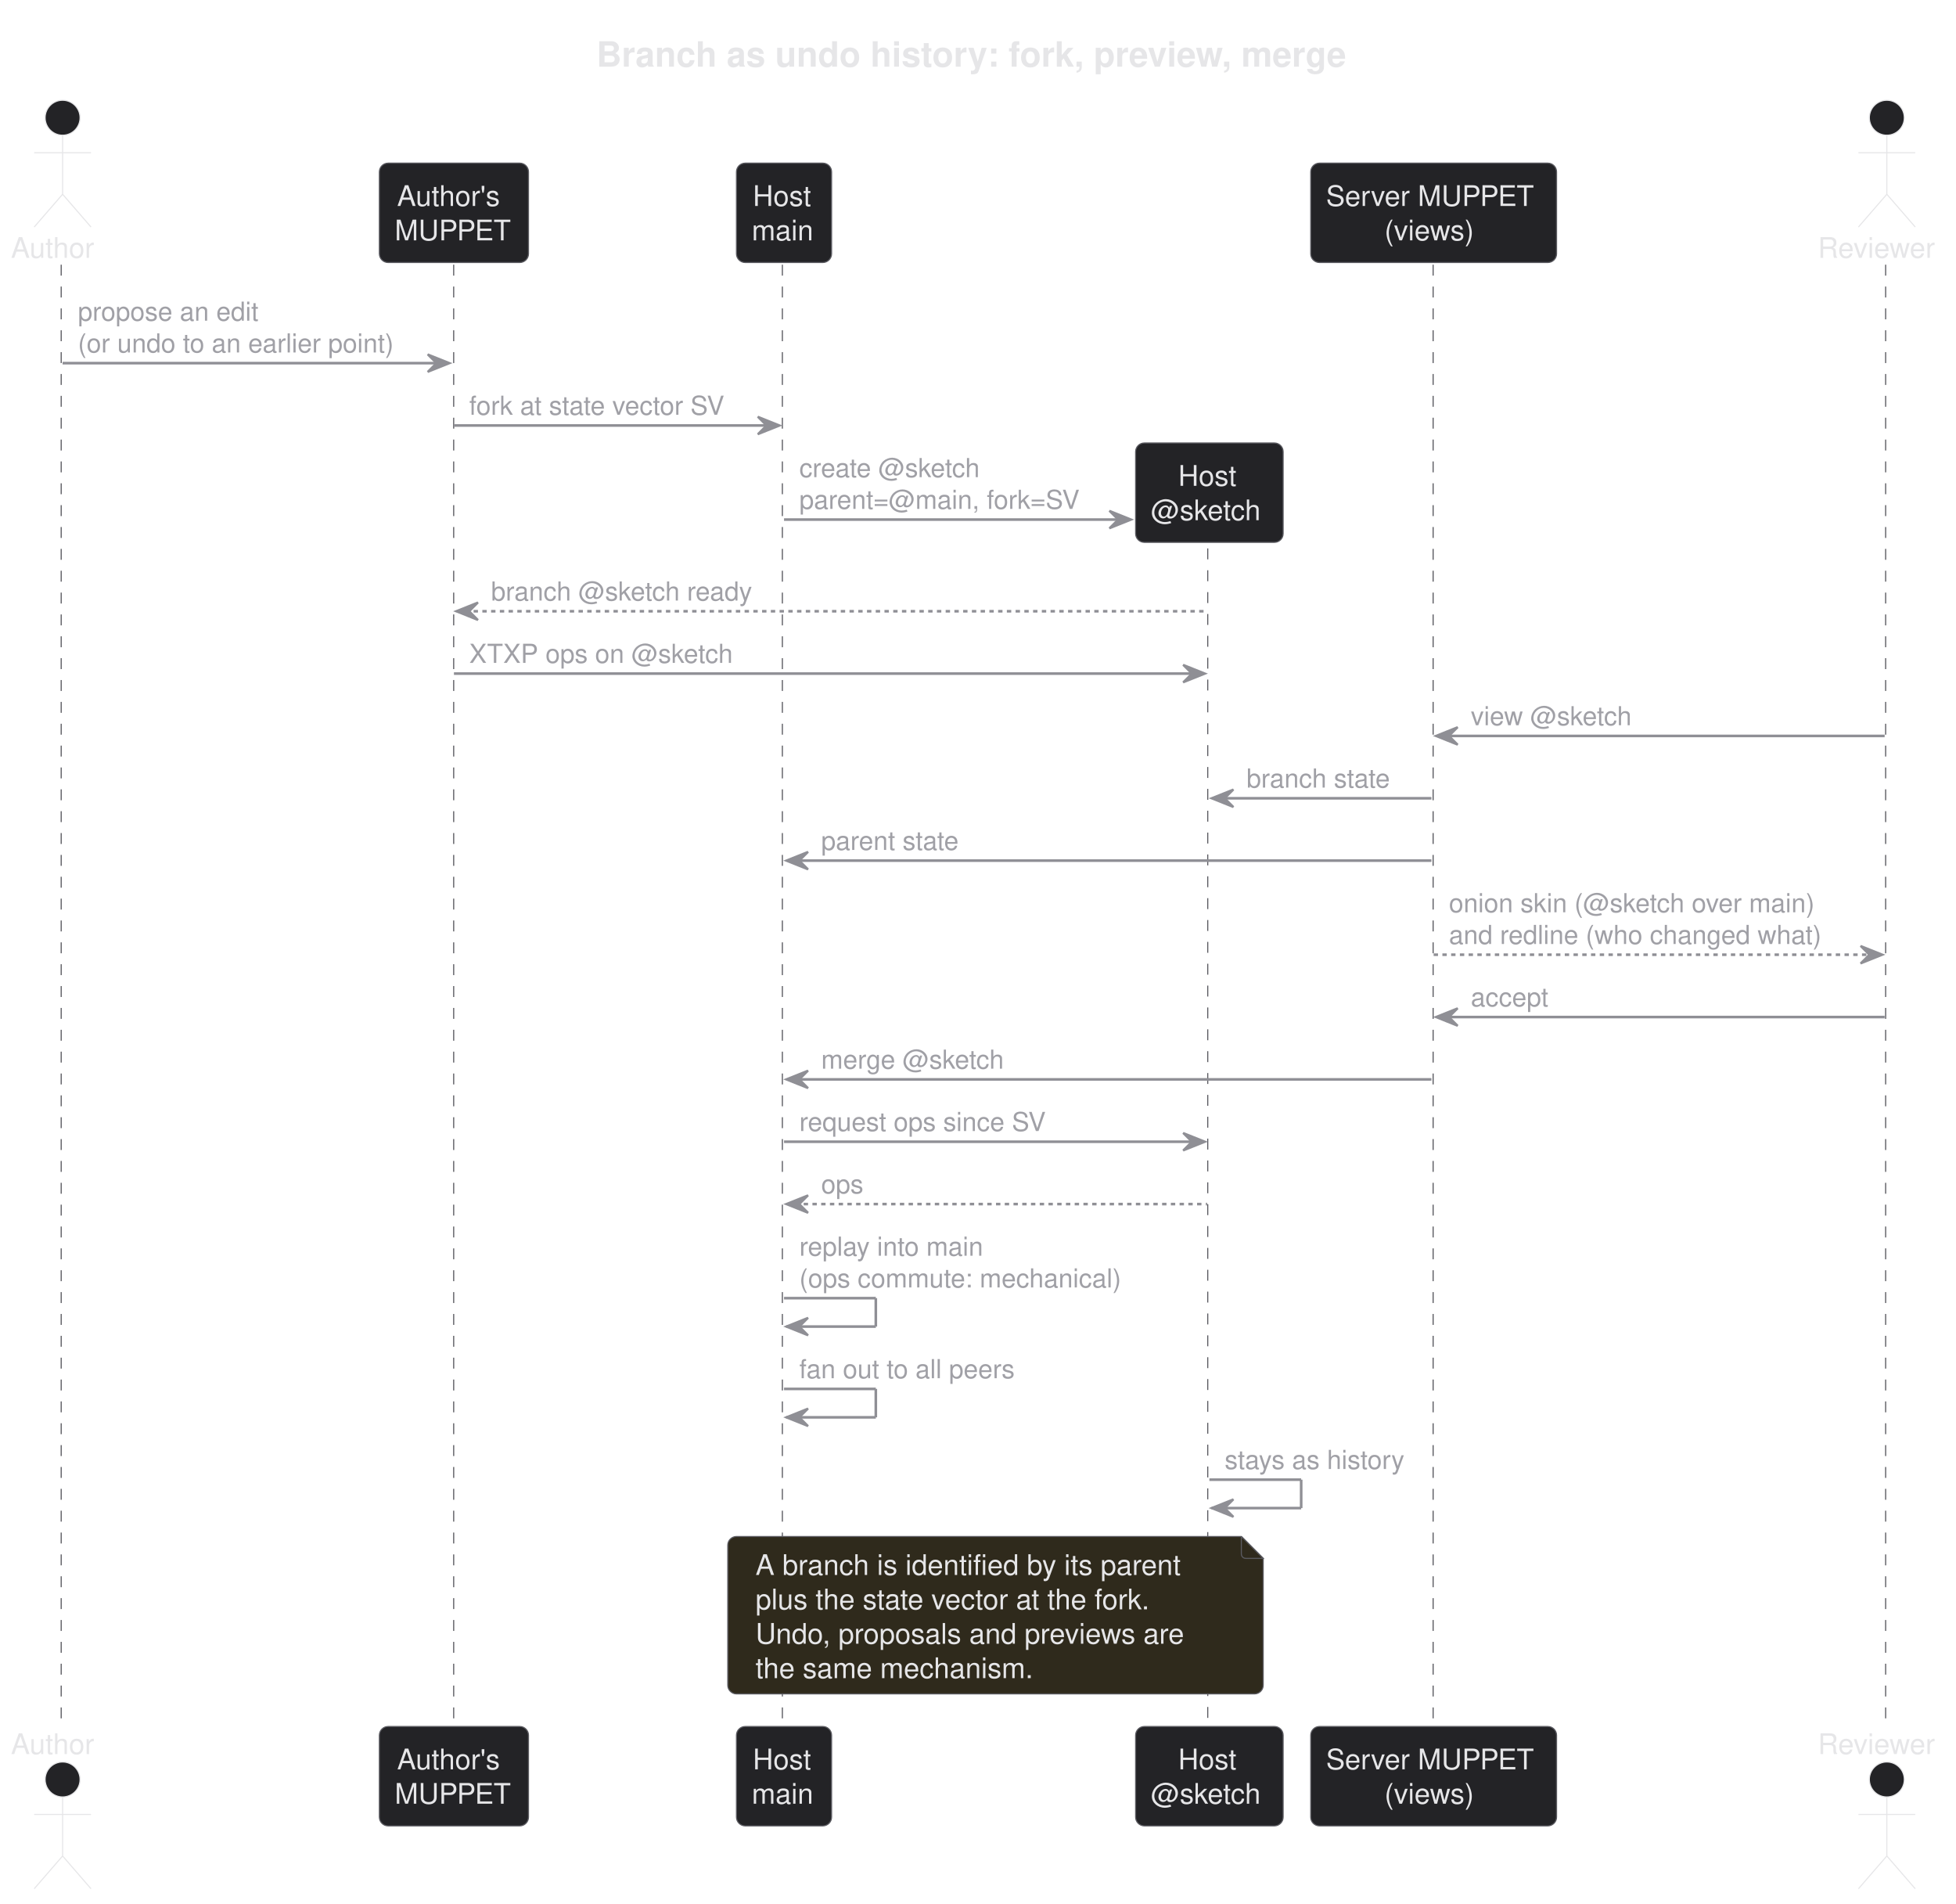
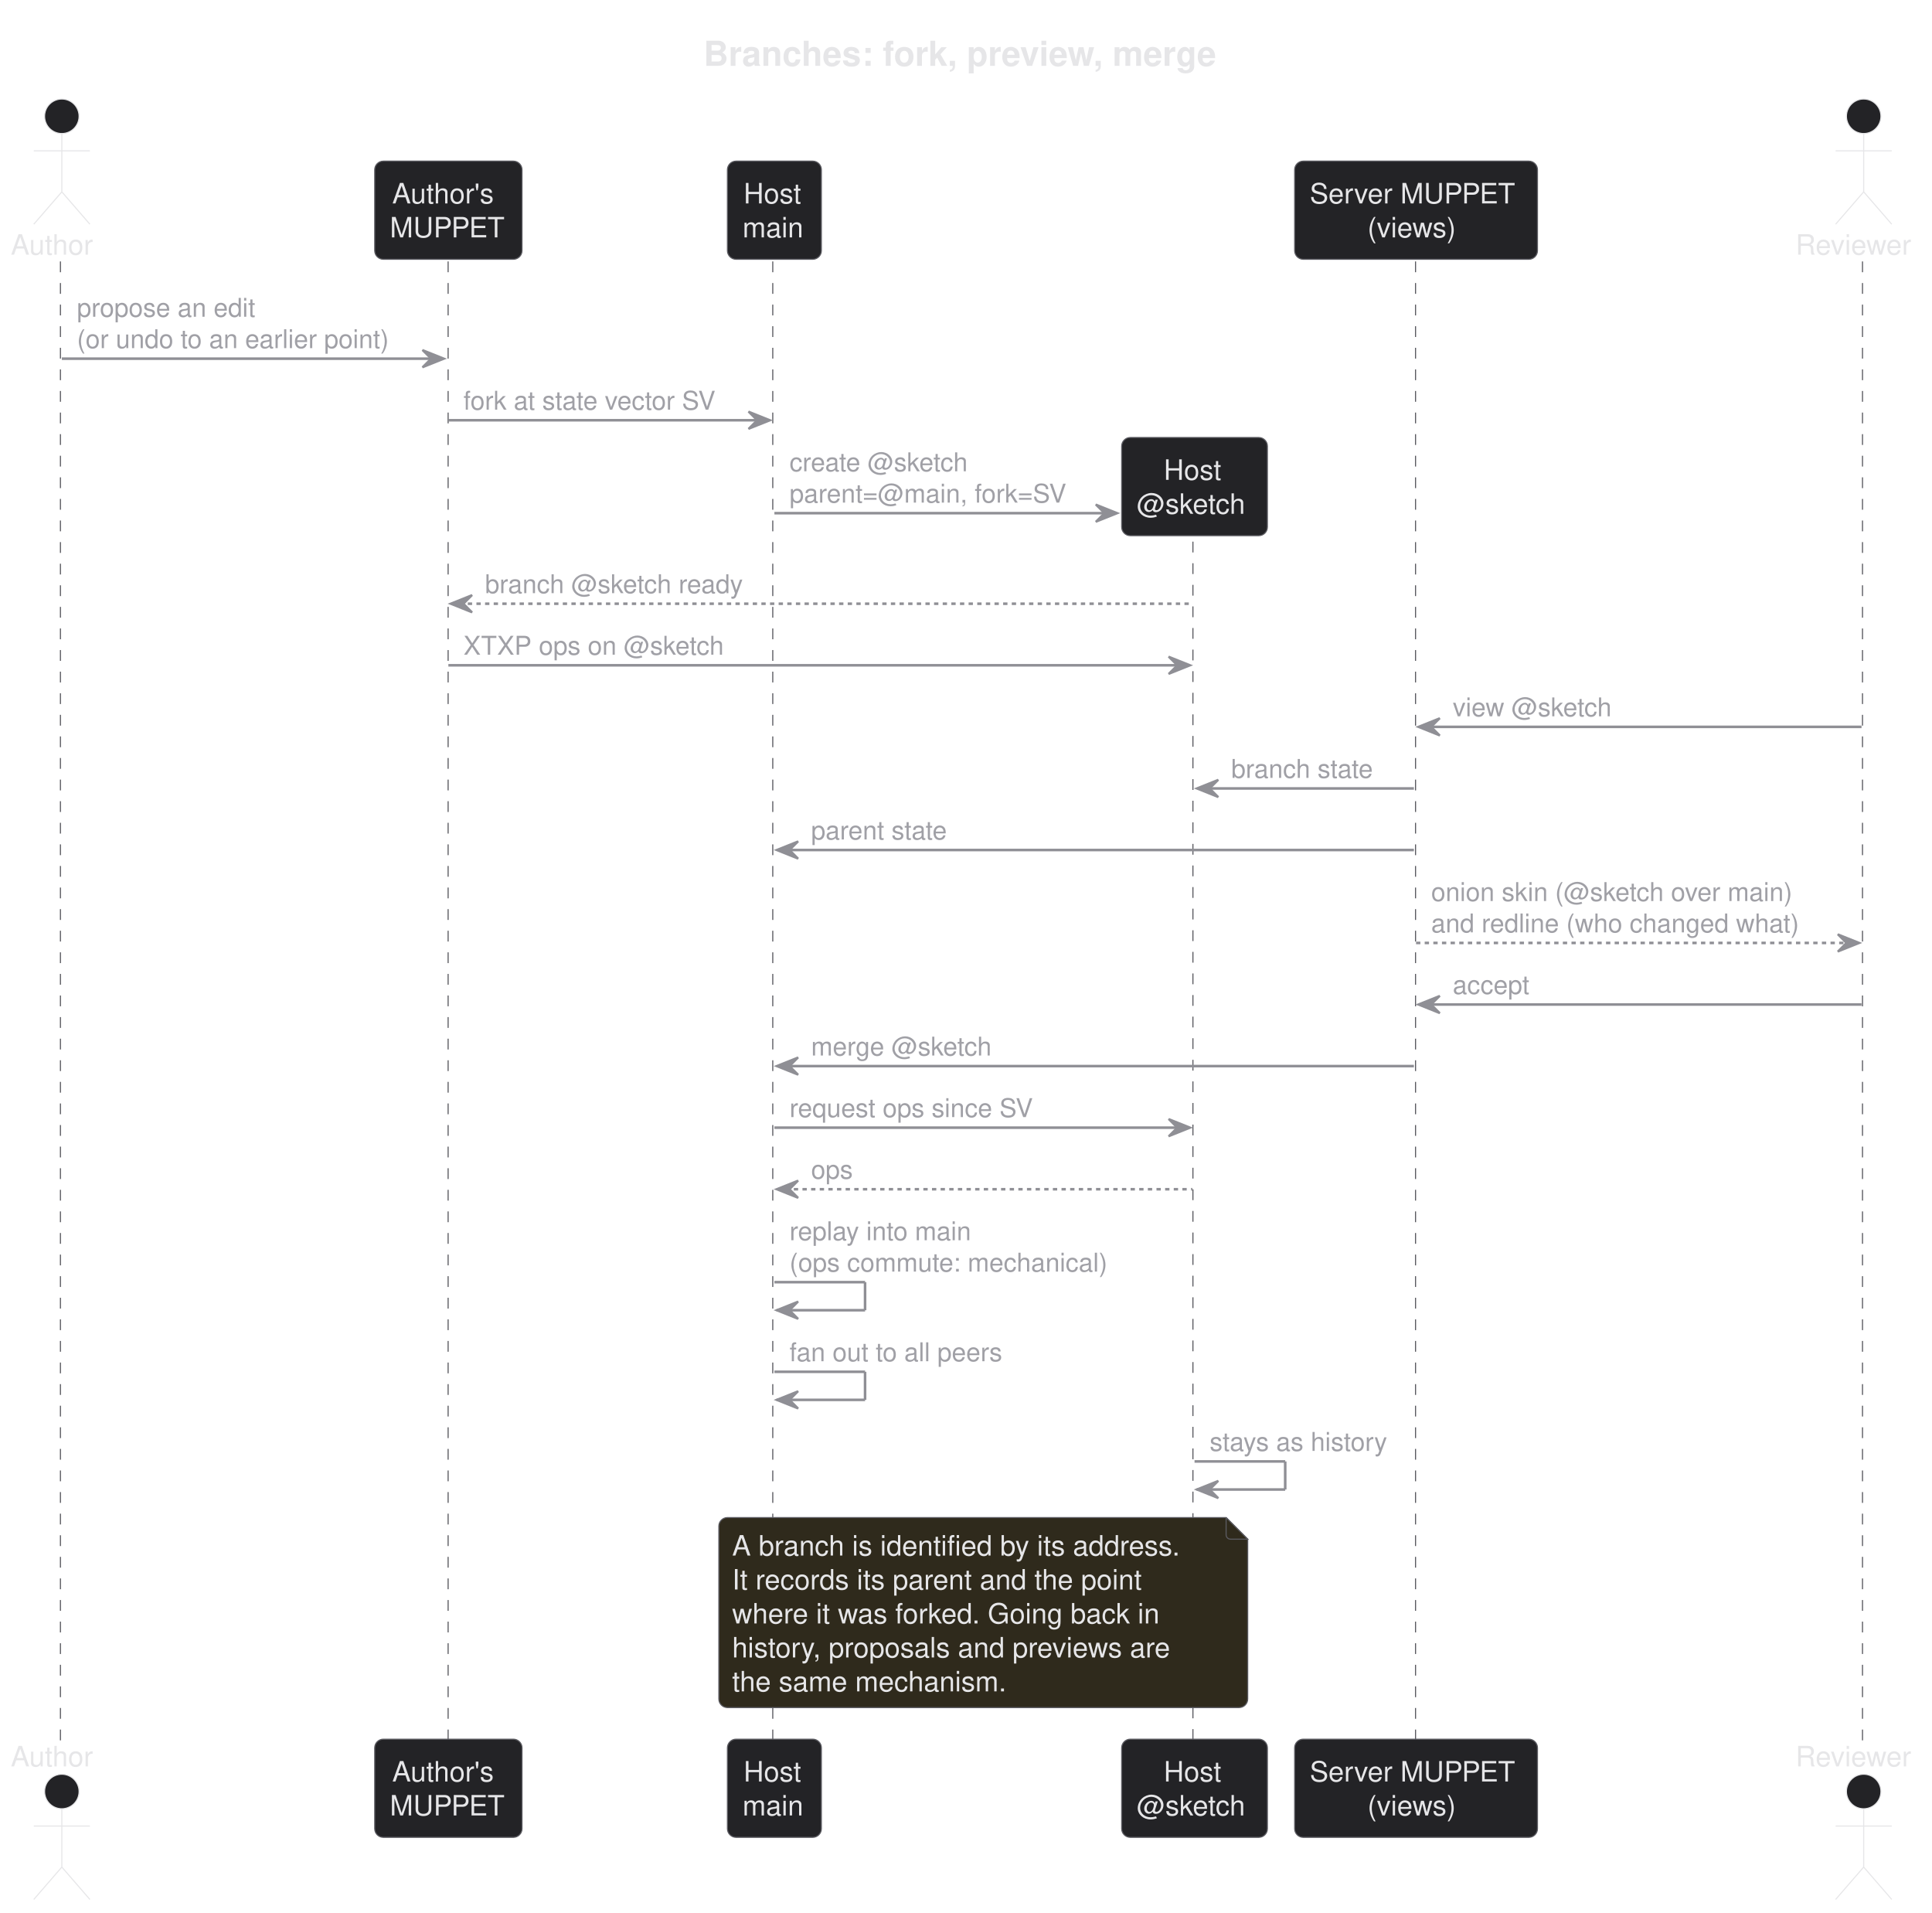
- <svg xmlns="http://www.w3.org/2000/svg" contentStyleType="text/css" data-diagram-type="SEQUENCE" height="871px" preserveAspectRatio="none" style="width:895px;height:871px;" version="1.1" viewBox="0 0 895 871" width="895px" zoomAndPan="magnify">
+ <svg xmlns="http://www.w3.org/2000/svg" contentStyleType="text/css" data-diagram-type="SEQUENCE" height="886px" preserveAspectRatio="none" style="width:895px;height:886px;" version="1.1" viewBox="0 0 895 886" width="895px" zoomAndPan="magnify">
  <defs />
  <g>
-     <text fill="#E6E6E8" font-family="Helvetica" font-size="16" font-weight="bold" lengthAdjust="spacing" textLength="353.102" x="272.898" y="30.5">Branch as undo history: fork, preview, merge</text>
+     <text fill="#E6E6E8" font-family="Helvetica" font-size="16" font-weight="bold" lengthAdjust="spacing" textLength="247.078" x="325.91" y="30.5">Branches: fork, preview, merge</text>
    <g>
-       <rect fill="#000000" fill-opacity="0" height="669.729" width="8" x="24.643" y="121.089" />
-       <line style="stroke:#5A5A60;stroke-width:0.5;stroke-dasharray:5,5;" x1="28" x2="28" y1="121.089" y2="790.817" />
+       <rect fill="#000000" fill-opacity="0" height="685.458" width="8" x="24.643" y="121.089" />
+       <line style="stroke:#5A5A60;stroke-width:0.5;stroke-dasharray:5,5;" x1="28" x2="28" y1="121.089" y2="806.547" />
    </g>
    <g>
-       <rect fill="#000000" fill-opacity="0" height="669.729" width="8" x="203.705" y="121.089" />
-       <line style="stroke:#5A5A60;stroke-width:0.5;stroke-dasharray:5,5;" x1="207.591" x2="207.591" y1="121.089" y2="790.817" />
+       <rect fill="#000000" fill-opacity="0" height="685.458" width="8" x="203.705" y="121.089" />
+       <line style="stroke:#5A5A60;stroke-width:0.5;stroke-dasharray:5,5;" x1="207.591" x2="207.591" y1="121.089" y2="806.547" />
    </g>
    <g>
-       <rect fill="#000000" fill-opacity="0" height="669.729" width="8" x="354.742" y="121.089" />
-       <line style="stroke:#5A5A60;stroke-width:0.5;stroke-dasharray:5,5;" x1="357.984" x2="357.984" y1="121.089" y2="790.817" />
+       <rect fill="#000000" fill-opacity="0" height="685.458" width="8" x="354.742" y="121.089" />
+       <line style="stroke:#5A5A60;stroke-width:0.5;stroke-dasharray:5,5;" x1="357.984" x2="357.984" y1="121.089" y2="806.547" />
    </g>
    <g>
-       <rect fill="#000000" fill-opacity="0" height="549.94" width="8" x="549.372" y="240.877" />
-       <line style="stroke:#5A5A60;stroke-width:0.5;stroke-dasharray:5,5;" x1="552.623" x2="552.623" y1="240.877" y2="790.817" />
+       <rect fill="#000000" fill-opacity="0" height="565.67" width="8" x="549.372" y="240.877" />
+       <line style="stroke:#5A5A60;stroke-width:0.5;stroke-dasharray:5,5;" x1="552.623" x2="552.623" y1="240.877" y2="806.547" />
    </g>
    <g>
-       <rect fill="#000000" fill-opacity="0" height="669.729" width="8" x="651.989" y="121.089" />
-       <line style="stroke:#5A5A60;stroke-width:0.5;stroke-dasharray:5,5;" x1="655.75" x2="655.75" y1="121.089" y2="790.817" />
+       <rect fill="#000000" fill-opacity="0" height="685.458" width="8" x="651.989" y="121.089" />
+       <line style="stroke:#5A5A60;stroke-width:0.5;stroke-dasharray:5,5;" x1="655.75" x2="655.75" y1="121.089" y2="806.547" />
    </g>
    <g>
-       <rect fill="#000000" fill-opacity="0" height="669.729" width="8" x="859.352" y="121.089" />
-       <line style="stroke:#5A5A60;stroke-width:0.5;stroke-dasharray:5,5;" x1="862.807" x2="862.807" y1="121.089" y2="790.817" />
+       <rect fill="#000000" fill-opacity="0" height="685.458" width="8" x="859.352" y="121.089" />
+       <line style="stroke:#5A5A60;stroke-width:0.5;stroke-dasharray:5,5;" x1="862.807" x2="862.807" y1="121.089" y2="806.547" />
    </g>
    <g class="participant participant-head" data-participant="au">
      <text fill="#E6E6E8" font-family="Helvetica" font-size="13" lengthAdjust="spacing" textLength="41.285" x="5" y="117.953">Author</text>
      <ellipse cx="28.643" cy="53.859" fill="#232326" rx="8" ry="8" style="stroke:#E6E6E8;stroke-width:0.5;" />
      <path d="M28.643,61.859 L28.643,88.859 M15.643,69.859 L41.643,69.859 M28.643,88.859 L15.643,103.859 M28.643,88.859 L41.643,103.859" fill="none" style="stroke:#E6E6E8;stroke-width:0.5;" />
    </g>
    <g class="participant participant-tail" data-participant="au">
-       <text fill="#E6E6E8" font-family="Helvetica" font-size="13" lengthAdjust="spacing" textLength="41.285" x="5" y="802.411">Author</text>
-       <ellipse cx="28.643" cy="814.047" fill="#232326" rx="8" ry="8" style="stroke:#E6E6E8;stroke-width:0.5;" />
-       <path d="M28.643,822.047 L28.643,849.047 M15.643,830.047 L41.643,830.047 M28.643,849.047 L15.643,864.047 M28.643,849.047 L41.643,864.047" fill="none" style="stroke:#E6E6E8;stroke-width:0.5;" />
+       <text fill="#E6E6E8" font-family="Helvetica" font-size="13" lengthAdjust="spacing" textLength="41.285" x="5" y="818.141">Author</text>
+       <ellipse cx="28.643" cy="829.776" fill="#232326" rx="8" ry="8" style="stroke:#E6E6E8;stroke-width:0.5;" />
+       <path d="M28.643,837.776 L28.643,864.776 M15.643,845.776 L41.643,845.776 M28.643,864.776 L15.643,879.776 M28.643,864.776 L41.643,879.776" fill="none" style="stroke:#E6E6E8;stroke-width:0.5;" />
    </g>
    <g class="participant participant-head" data-participant="am">
      <rect fill="#232326" height="45.459" rx="4" ry="4" style="stroke:#5A5A60;stroke-width:0.5;" width="68.228" x="173.591" y="74.63" />
      <text fill="#E6E6E8" font-family="Helvetica" font-size="13" lengthAdjust="spacing" textLength="52.044" x="181.683" y="94.224">Author's</text>
      <text fill="#E6E6E8" font-family="Helvetica" font-size="13" lengthAdjust="spacing" textLength="54.228" x="180.591" y="109.953">MUPPET</text>
    </g>
    <g class="participant participant-tail" data-participant="am">
-       <rect fill="#232326" height="45.459" rx="4" ry="4" style="stroke:#5A5A60;stroke-width:0.5;" width="68.228" x="173.591" y="789.817" />
-       <text fill="#E6E6E8" font-family="Helvetica" font-size="13" lengthAdjust="spacing" textLength="52.044" x="181.683" y="809.411">Author's</text>
-       <text fill="#E6E6E8" font-family="Helvetica" font-size="13" lengthAdjust="spacing" textLength="54.228" x="180.591" y="825.141">MUPPET</text>
+       <rect fill="#232326" height="45.459" rx="4" ry="4" style="stroke:#5A5A60;stroke-width:0.5;" width="68.228" x="173.591" y="805.547" />
+       <text fill="#E6E6E8" font-family="Helvetica" font-size="13" lengthAdjust="spacing" textLength="52.044" x="181.683" y="825.141">Author's</text>
+       <text fill="#E6E6E8" font-family="Helvetica" font-size="13" lengthAdjust="spacing" textLength="54.228" x="180.591" y="840.87">MUPPET</text>
    </g>
    <g class="participant participant-head" data-participant="main">
      <rect fill="#232326" height="45.459" rx="4" ry="4" style="stroke:#5A5A60;stroke-width:0.5;" width="43.517" x="336.984" y="74.63" />
      <text fill="#E6E6E8" font-family="Helvetica" font-size="13" lengthAdjust="spacing" textLength="28.571" x="344.457" y="94.224">Host</text>
      <text fill="#E6E6E8" font-family="Helvetica" font-size="13" lengthAdjust="spacing" textLength="29.517" x="343.984" y="109.953">main</text>
    </g>
    <g class="participant participant-tail" data-participant="main">
-       <rect fill="#232326" height="45.459" rx="4" ry="4" style="stroke:#5A5A60;stroke-width:0.5;" width="43.517" x="336.984" y="789.817" />
-       <text fill="#E6E6E8" font-family="Helvetica" font-size="13" lengthAdjust="spacing" textLength="28.571" x="344.457" y="809.411">Host</text>
-       <text fill="#E6E6E8" font-family="Helvetica" font-size="13" lengthAdjust="spacing" textLength="29.517" x="343.984" y="825.141">main</text>
+       <rect fill="#232326" height="45.459" rx="4" ry="4" style="stroke:#5A5A60;stroke-width:0.5;" width="43.517" x="336.984" y="805.547" />
+       <text fill="#E6E6E8" font-family="Helvetica" font-size="13" lengthAdjust="spacing" textLength="28.571" x="344.457" y="825.141">Host</text>
+       <text fill="#E6E6E8" font-family="Helvetica" font-size="13" lengthAdjust="spacing" textLength="29.517" x="343.984" y="840.87">main</text>
    </g>
    <g class="participant participant-tail" data-participant="b1">
-       <rect fill="#232326" height="45.459" rx="4" ry="4" style="stroke:#5A5A60;stroke-width:0.5;" width="67.498" x="519.623" y="789.817" />
-       <text fill="#E6E6E8" font-family="Helvetica" font-size="13" lengthAdjust="spacing" textLength="28.571" x="539.087" y="809.411">Host</text>
-       <text fill="#E6E6E8" font-family="Helvetica" font-size="13" lengthAdjust="spacing" textLength="53.498" x="526.623" y="825.141">@sketch</text>
+       <rect fill="#232326" height="45.459" rx="4" ry="4" style="stroke:#5A5A60;stroke-width:0.5;" width="67.498" x="519.623" y="805.547" />
+       <text fill="#E6E6E8" font-family="Helvetica" font-size="13" lengthAdjust="spacing" textLength="28.571" x="539.087" y="825.141">Host</text>
+       <text fill="#E6E6E8" font-family="Helvetica" font-size="13" lengthAdjust="spacing" textLength="53.498" x="526.623" y="840.87">@sketch</text>
    </g>
    <g class="participant participant-head" data-participant="sm">
      <rect fill="#232326" height="45.459" rx="4" ry="4" style="stroke:#5A5A60;stroke-width:0.5;" width="112.478" x="599.75" y="74.63" />
      <text fill="#E6E6E8" font-family="Helvetica" font-size="13" lengthAdjust="spacing" textLength="98.478" x="606.75" y="94.224">Server MUPPET</text>
      <text fill="#E6E6E8" font-family="Helvetica" font-size="13" lengthAdjust="spacing" textLength="45.018" x="633.481" y="109.953">(views)</text>
    </g>
    <g class="participant participant-tail" data-participant="sm">
-       <rect fill="#232326" height="45.459" rx="4" ry="4" style="stroke:#5A5A60;stroke-width:0.5;" width="112.478" x="599.75" y="789.817" />
-       <text fill="#E6E6E8" font-family="Helvetica" font-size="13" lengthAdjust="spacing" textLength="98.478" x="606.75" y="809.411">Server MUPPET</text>
-       <text fill="#E6E6E8" font-family="Helvetica" font-size="13" lengthAdjust="spacing" textLength="45.018" x="633.481" y="825.141">(views)</text>
+       <rect fill="#232326" height="45.459" rx="4" ry="4" style="stroke:#5A5A60;stroke-width:0.5;" width="112.478" x="599.75" y="805.547" />
+       <text fill="#E6E6E8" font-family="Helvetica" font-size="13" lengthAdjust="spacing" textLength="98.478" x="606.75" y="825.141">Server MUPPET</text>
+       <text fill="#E6E6E8" font-family="Helvetica" font-size="13" lengthAdjust="spacing" textLength="45.018" x="633.481" y="840.87">(views)</text>
    </g>
    <g class="participant participant-head" data-participant="rv">
      <text fill="#E6E6E8" font-family="Helvetica" font-size="13" lengthAdjust="spacing" textLength="57.091" x="831.807" y="117.953">Reviewer</text>
      <ellipse cx="863.352" cy="53.859" fill="#232326" rx="8" ry="8" style="stroke:#E6E6E8;stroke-width:0.5;" />
      <path d="M863.352,61.859 L863.352,88.859 M850.352,69.859 L876.352,69.859 M863.352,88.859 L850.352,103.859 M863.352,88.859 L876.352,103.859" fill="none" style="stroke:#E6E6E8;stroke-width:0.5;" />
    </g>
    <g class="participant participant-tail" data-participant="rv">
-       <text fill="#E6E6E8" font-family="Helvetica" font-size="13" lengthAdjust="spacing" textLength="57.091" x="831.807" y="802.411">Reviewer</text>
-       <ellipse cx="863.352" cy="814.047" fill="#232326" rx="8" ry="8" style="stroke:#E6E6E8;stroke-width:0.5;" />
-       <path d="M863.352,822.047 L863.352,849.047 M850.352,830.047 L876.352,830.047 M863.352,849.047 L850.352,864.047 M863.352,849.047 L876.352,864.047" fill="none" style="stroke:#E6E6E8;stroke-width:0.5;" />
+       <text fill="#E6E6E8" font-family="Helvetica" font-size="13" lengthAdjust="spacing" textLength="57.091" x="831.807" y="818.141">Reviewer</text>
+       <ellipse cx="863.352" cy="829.776" fill="#232326" rx="8" ry="8" style="stroke:#E6E6E8;stroke-width:0.5;" />
+       <path d="M863.352,837.776 L863.352,864.776 M850.352,845.776 L876.352,845.776 M863.352,864.776 L850.352,879.776 M863.352,864.776 L876.352,879.776" fill="none" style="stroke:#E6E6E8;stroke-width:0.5;" />
    </g>
    <g class="message" data-participant-1="au" data-participant-2="am">
      <polygon fill="#8F8F95" points="195.705,162.128,205.705,166.128,195.705,170.128,199.705,166.128" style="stroke:#8F8F95;stroke-width:1;" />
      <line style="stroke:#8F8F95;stroke-width:1.2;" x1="28.643" x2="201.705" y1="166.128" y2="166.128" />
      <text fill="#A0A0A6" font-family="Helvetica" font-size="12" lengthAdjust="spacing" textLength="88.688" x="35.643" y="146.714">propose an edit</text>
      <text fill="#A0A0A6" font-family="Helvetica" font-size="12" lengthAdjust="spacing" textLength="155.062" x="35.643" y="161.233">(or undo to an earlier point)</text>
    </g>
    <g class="message" data-participant-1="am" data-participant-2="main">
      <polygon fill="#8F8F95" points="346.742,190.648,356.742,194.648,346.742,198.648,350.742,194.648" style="stroke:#8F8F95;stroke-width:1;" />
      <line style="stroke:#8F8F95;stroke-width:1.2;" x1="207.705" x2="352.742" y1="194.648" y2="194.648" />
      <text fill="#A0A0A6" font-family="Helvetica" font-size="12" lengthAdjust="spacing" textLength="127.037" x="214.705" y="189.753">fork at state vector SV</text>
    </g>
    <g class="message" data-participant-1="main" data-participant-2="b1">
      <polygon fill="#8F8F95" points="507.623,233.686,517.623,237.686,507.623,241.686,511.623,237.686" style="stroke:#8F8F95;stroke-width:1;" />
      <line style="stroke:#8F8F95;stroke-width:1.2;" x1="358.742" x2="513.623" y1="237.686" y2="237.686" />
      <text fill="#A0A0A6" font-family="Helvetica" font-size="12" lengthAdjust="spacing" textLength="88.787" x="365.742" y="218.273">create @sketch</text>
      <text fill="#A0A0A6" font-family="Helvetica" font-size="12" lengthAdjust="spacing" textLength="136.881" x="365.742" y="232.792">parent=@main, fork=SV</text>
    </g>
    <rect fill="#232326" height="45.459" rx="4" ry="4" style="stroke:#5A5A60;stroke-width:0.5;" width="67.498" x="519.623" y="202.648" />
    <text fill="#E6E6E8" font-family="Helvetica" font-size="13" lengthAdjust="spacing" textLength="28.571" x="539.087" y="222.241">Host</text>
    <text fill="#E6E6E8" font-family="Helvetica" font-size="13" lengthAdjust="spacing" textLength="53.498" x="526.623" y="237.971">@sketch</text>
    <g class="message" data-participant-1="b1" data-participant-2="am">
      <polygon fill="#8F8F95" points="218.705,275.626,208.705,279.626,218.705,283.626,214.705,279.626" style="stroke:#8F8F95;stroke-width:1;" />
      <line style="stroke:#8F8F95;stroke-width:1.2;stroke-dasharray:2,2;" x1="212.705" x2="552.372" y1="279.626" y2="279.626" />
      <text fill="#A0A0A6" font-family="Helvetica" font-size="12" lengthAdjust="spacing" textLength="128.121" x="224.705" y="274.731">branch @sketch ready</text>
    </g>
    <g class="message" data-participant-1="am" data-participant-2="b1">
      <polygon fill="#8F8F95" points="541.372,304.146,551.372,308.146,541.372,312.146,545.372,308.146" style="stroke:#8F8F95;stroke-width:1;" />
      <line style="stroke:#8F8F95;stroke-width:1.2;" x1="207.705" x2="547.372" y1="308.146" y2="308.146" />
      <text fill="#A0A0A6" font-family="Helvetica" font-size="12" lengthAdjust="spacing" textLength="126.451" x="214.705" y="303.251">XTXP ops on @sketch</text>
    </g>
    <g class="message" data-participant-1="rv" data-participant-2="sm">
      <polygon fill="#8F8F95" points="666.989,332.665,656.989,336.665,666.989,340.665,662.989,336.665" style="stroke:#8F8F95;stroke-width:1;" />
      <line style="stroke:#8F8F95;stroke-width:1.2;" x1="660.989" x2="862.352" y1="336.665" y2="336.665" />
      <text fill="#A0A0A6" font-family="Helvetica" font-size="12" lengthAdjust="spacing" textLength="79.225" x="672.989" y="331.771">view @sketch</text>
    </g>
    <g class="message" data-participant-1="sm" data-participant-2="b1">
      <polygon fill="#8F8F95" points="564.372,361.185,554.372,365.185,564.372,369.185,560.372,365.185" style="stroke:#8F8F95;stroke-width:1;" />
      <line style="stroke:#8F8F95;stroke-width:1.2;" x1="558.372" x2="654.989" y1="365.185" y2="365.185" />
      <text fill="#A0A0A6" font-family="Helvetica" font-size="12" lengthAdjust="spacing" textLength="70.939" x="570.372" y="360.29">branch state</text>
    </g>
    <g class="message" data-participant-1="sm" data-participant-2="main">
      <polygon fill="#8F8F95" points="369.742,389.704,359.742,393.704,369.742,397.704,365.742,393.704" style="stroke:#8F8F95;stroke-width:1;" />
      <line style="stroke:#8F8F95;stroke-width:1.2;" x1="363.742" x2="654.989" y1="393.704" y2="393.704" />
      <text fill="#A0A0A6" font-family="Helvetica" font-size="12" lengthAdjust="spacing" textLength="67.91" x="375.742" y="388.81">parent state</text>
    </g>
    <g class="message" data-participant-1="sm" data-participant-2="rv">
      <polygon fill="#8F8F95" points="851.352,432.743,861.352,436.743,851.352,440.743,855.352,436.743" style="stroke:#8F8F95;stroke-width:1;" />
      <line style="stroke:#8F8F95;stroke-width:1.2;stroke-dasharray:2,2;" x1="655.989" x2="857.352" y1="436.743" y2="436.743" />
      <text fill="#A0A0A6" font-family="Helvetica" font-size="12" lengthAdjust="spacing" textLength="178.728" x="662.989" y="417.329">onion skin (@sketch over main)</text>
      <text fill="#A0A0A6" font-family="Helvetica" font-size="12" lengthAdjust="spacing" textLength="183.363" x="662.989" y="431.849">and redline (who changed what)</text>
    </g>
    <g class="message" data-participant-1="rv" data-participant-2="sm">
      <polygon fill="#8F8F95" points="666.989,461.263,656.989,465.263,666.989,469.263,662.989,465.263" style="stroke:#8F8F95;stroke-width:1;" />
      <line style="stroke:#8F8F95;stroke-width:1.2;" x1="660.989" x2="862.352" y1="465.263" y2="465.263" />
      <text fill="#A0A0A6" font-family="Helvetica" font-size="12" lengthAdjust="spacing" textLength="38.719" x="672.989" y="460.368">accept</text>
    </g>
    <g class="message" data-participant-1="sm" data-participant-2="main">
      <polygon fill="#8F8F95" points="369.742,489.782,359.742,493.782,369.742,497.782,365.742,493.782" style="stroke:#8F8F95;stroke-width:1;" />
      <line style="stroke:#8F8F95;stroke-width:1.2;" x1="363.742" x2="654.989" y1="493.782" y2="493.782" />
      <text fill="#A0A0A6" font-family="Helvetica" font-size="12" lengthAdjust="spacing" textLength="89.139" x="375.742" y="488.888">merge @sketch</text>
    </g>
    <g class="message" data-participant-1="main" data-participant-2="b1">
      <polygon fill="#8F8F95" points="541.372,518.302,551.372,522.302,541.372,526.302,545.372,522.302" style="stroke:#8F8F95;stroke-width:1;" />
      <line style="stroke:#8F8F95;stroke-width:1.2;" x1="358.742" x2="547.372" y1="522.302" y2="522.302" />
      <text fill="#A0A0A6" font-family="Helvetica" font-size="12" lengthAdjust="spacing" textLength="120.375" x="365.742" y="517.407">request ops since SV</text>
    </g>
    <g class="message" data-participant-1="b1" data-participant-2="main">
      <polygon fill="#8F8F95" points="369.742,546.821,359.742,550.821,369.742,554.821,365.742,550.821" style="stroke:#8F8F95;stroke-width:1;" />
      <line style="stroke:#8F8F95;stroke-width:1.2;stroke-dasharray:2,2;" x1="363.742" x2="552.372" y1="550.821" y2="550.821" />
      <text fill="#A0A0A6" font-family="Helvetica" font-size="12" lengthAdjust="spacing" textLength="20.877" x="375.742" y="545.927">ops</text>
    </g>
    <g class="message" data-participant-1="main" data-participant-2="main">
      <line style="stroke:#8F8F95;stroke-width:1.2;" x1="358.742" x2="400.742" y1="593.86" y2="593.86" />
      <line style="stroke:#8F8F95;stroke-width:1.2;" x1="400.742" x2="400.742" y1="593.86" y2="606.86" />
      <line style="stroke:#8F8F95;stroke-width:1.2;" x1="359.742" x2="400.742" y1="606.86" y2="606.86" />
      <polygon fill="#8F8F95" points="369.742,602.86,359.742,606.86,369.742,610.86,365.742,606.86" style="stroke:#8F8F95;stroke-width:1;" />
      <text fill="#A0A0A6" font-family="Helvetica" font-size="12" lengthAdjust="spacing" textLength="90.363" x="365.742" y="574.446">replay into main</text>
      <text fill="#A0A0A6" font-family="Helvetica" font-size="12" lengthAdjust="spacing" textLength="157.623" x="365.742" y="588.966">(ops commute: mechanical)</text>
    </g>
    <g class="message" data-participant-1="main" data-participant-2="main">
      <line style="stroke:#8F8F95;stroke-width:1.2;" x1="358.742" x2="400.742" y1="635.38" y2="635.38" />
      <line style="stroke:#8F8F95;stroke-width:1.2;" x1="400.742" x2="400.742" y1="635.38" y2="648.38" />
      <line style="stroke:#8F8F95;stroke-width:1.2;" x1="359.742" x2="400.742" y1="648.38" y2="648.38" />
      <polygon fill="#8F8F95" points="369.742,644.38,359.742,648.38,369.742,652.38,365.742,648.38" style="stroke:#8F8F95;stroke-width:1;" />
      <text fill="#A0A0A6" font-family="Helvetica" font-size="12" lengthAdjust="spacing" textLength="105.85" x="365.742" y="630.485">fan out to all peers</text>
    </g>
    <g class="message" data-participant-1="b1" data-participant-2="b1">
      <line style="stroke:#8F8F95;stroke-width:1.2;" x1="553.372" x2="595.372" y1="676.899" y2="676.899" />
      <line style="stroke:#8F8F95;stroke-width:1.2;" x1="595.372" x2="595.372" y1="676.899" y2="689.899" />
      <line style="stroke:#8F8F95;stroke-width:1.2;" x1="554.372" x2="595.372" y1="689.899" y2="689.899" />
      <polygon fill="#8F8F95" points="564.372,685.899,554.372,689.899,564.372,693.899,560.372,689.899" style="stroke:#8F8F95;stroke-width:1;" />
      <text fill="#A0A0A6" font-family="Helvetica" font-size="12" lengthAdjust="spacing" textLength="88.617" x="560.372" y="672.005">stays as history</text>
    </g>
-     <path d="M333,706.899 L333,770.899 A4,4 0 0 0 337,774.899 L574,774.899 A4,4 0 0 0 578,770.899 L578,712.899 L568,702.899 L337,702.899 A4,4 0 0 0 333,706.899" fill="#2F2A1C" style="stroke:#5A5A60;stroke-width:0.5;" />
+     <path d="M333,706.899 L333,786.899 A4,4 0 0 0 337,790.899 L574,790.899 A4,4 0 0 0 578,786.899 L578,712.899 L568,702.899 L337,702.899 A4,4 0 0 0 333,706.899" fill="#2F2A1C" style="stroke:#5A5A60;stroke-width:0.5;" />
    <path d="M568,702.899 L568,710.899 A2,2 0 0 0 570,712.899 L578,712.899 L568,702.899" fill="#2F2A1C" style="stroke:#5A5A60;stroke-width:0.5;" />
-     <text fill="#E6E6E8" font-family="Helvetica" font-size="13" lengthAdjust="spacing" textLength="210.33" x="345.701" y="720.493">A branch is identified by its parent</text>
-     <text fill="#E6E6E8" font-family="Helvetica" font-size="13" lengthAdjust="spacing" textLength="196.066" x="345.701" y="736.223">plus the state vector at the fork.</text>
-     <text fill="#E6E6E8" font-family="Helvetica" font-size="13" lengthAdjust="spacing" textLength="210.736" x="345.701" y="751.952">Undo, proposals and previews are</text>
-     <text fill="#E6E6E8" font-family="Helvetica" font-size="13" lengthAdjust="spacing" textLength="134.164" x="345.701" y="767.682">the same mechanism.</text>
+     <text fill="#E6E6E8" font-family="Helvetica" font-size="13" lengthAdjust="spacing" textLength="223.825" x="339.156" y="720.493">A branch is identified by its address.</text>
+     <text fill="#E6E6E8" font-family="Helvetica" font-size="13" lengthAdjust="spacing" textLength="204.318" x="339.156" y="736.223">It records its parent and the point</text>
+     <text fill="#E6E6E8" font-family="Helvetica" font-size="13" lengthAdjust="spacing" textLength="213.383" x="339.156" y="751.952">where it was forked. Going back in</text>
+     <text fill="#E6E6E8" font-family="Helvetica" font-size="13" lengthAdjust="spacing" textLength="219.572" x="339.156" y="767.682">history, proposals and previews are</text>
+     <text fill="#E6E6E8" font-family="Helvetica" font-size="13" lengthAdjust="spacing" textLength="134.164" x="339.156" y="783.411">the same mechanism.</text>
  </g>
</svg>
